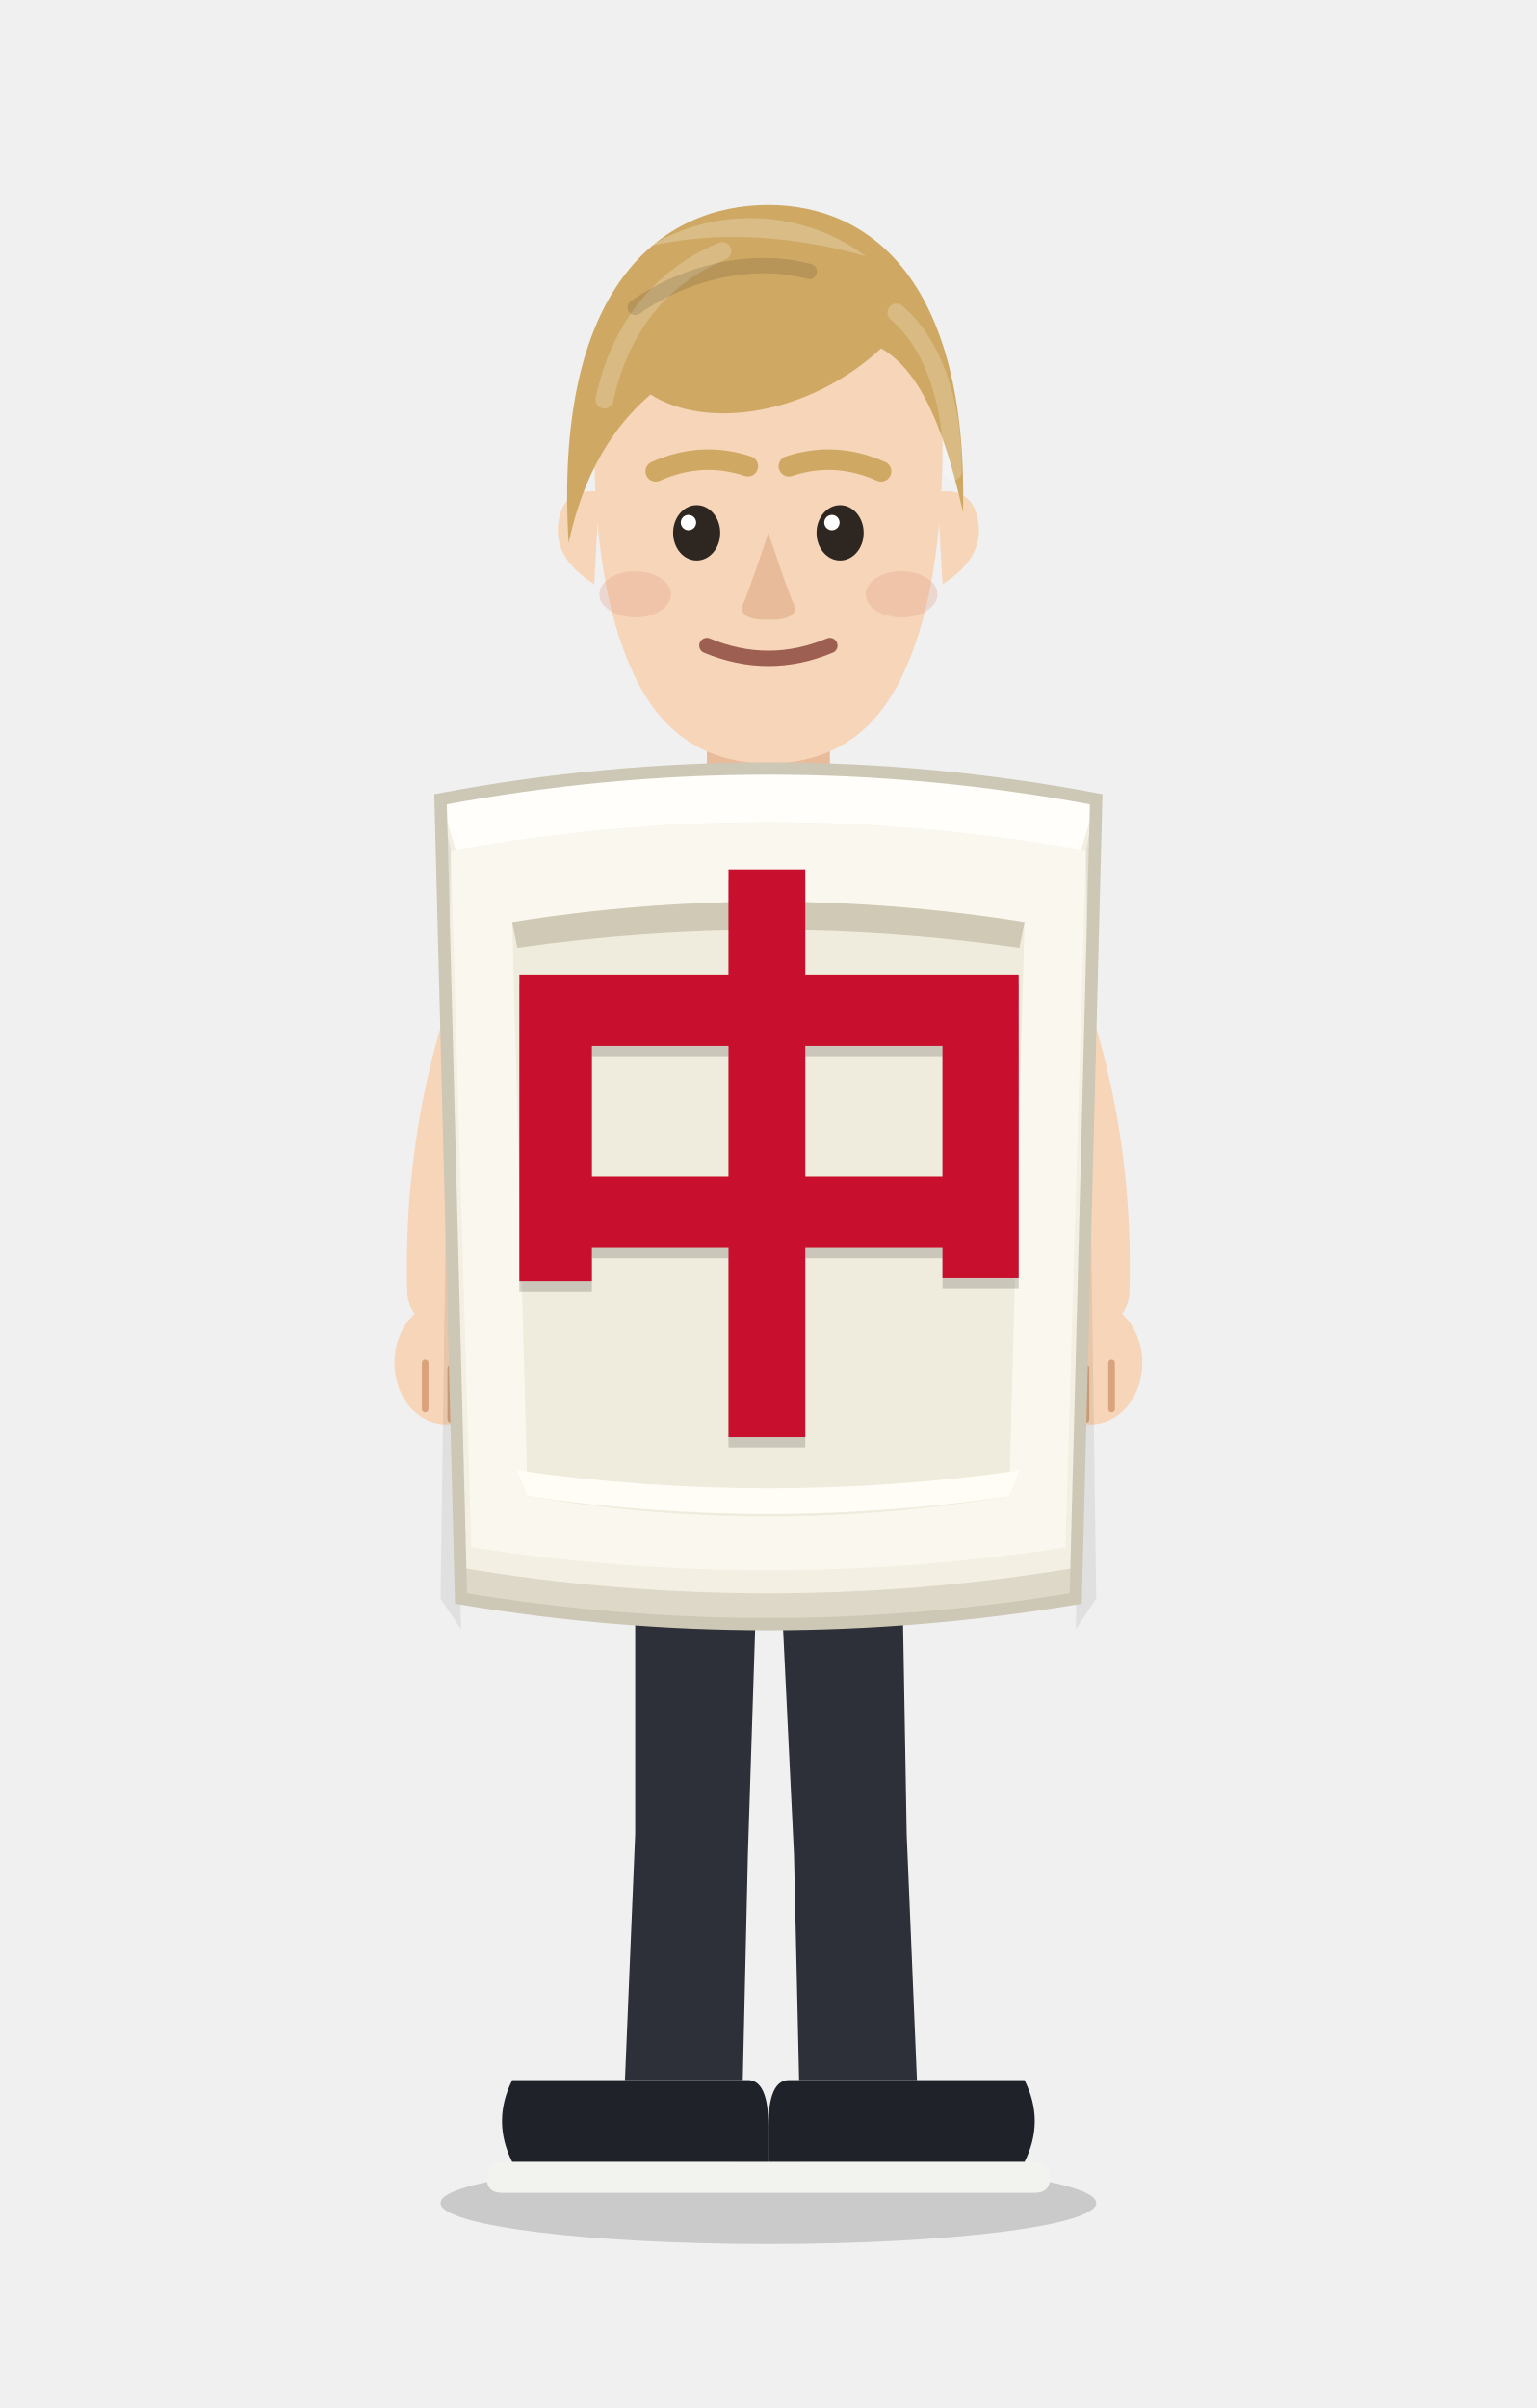
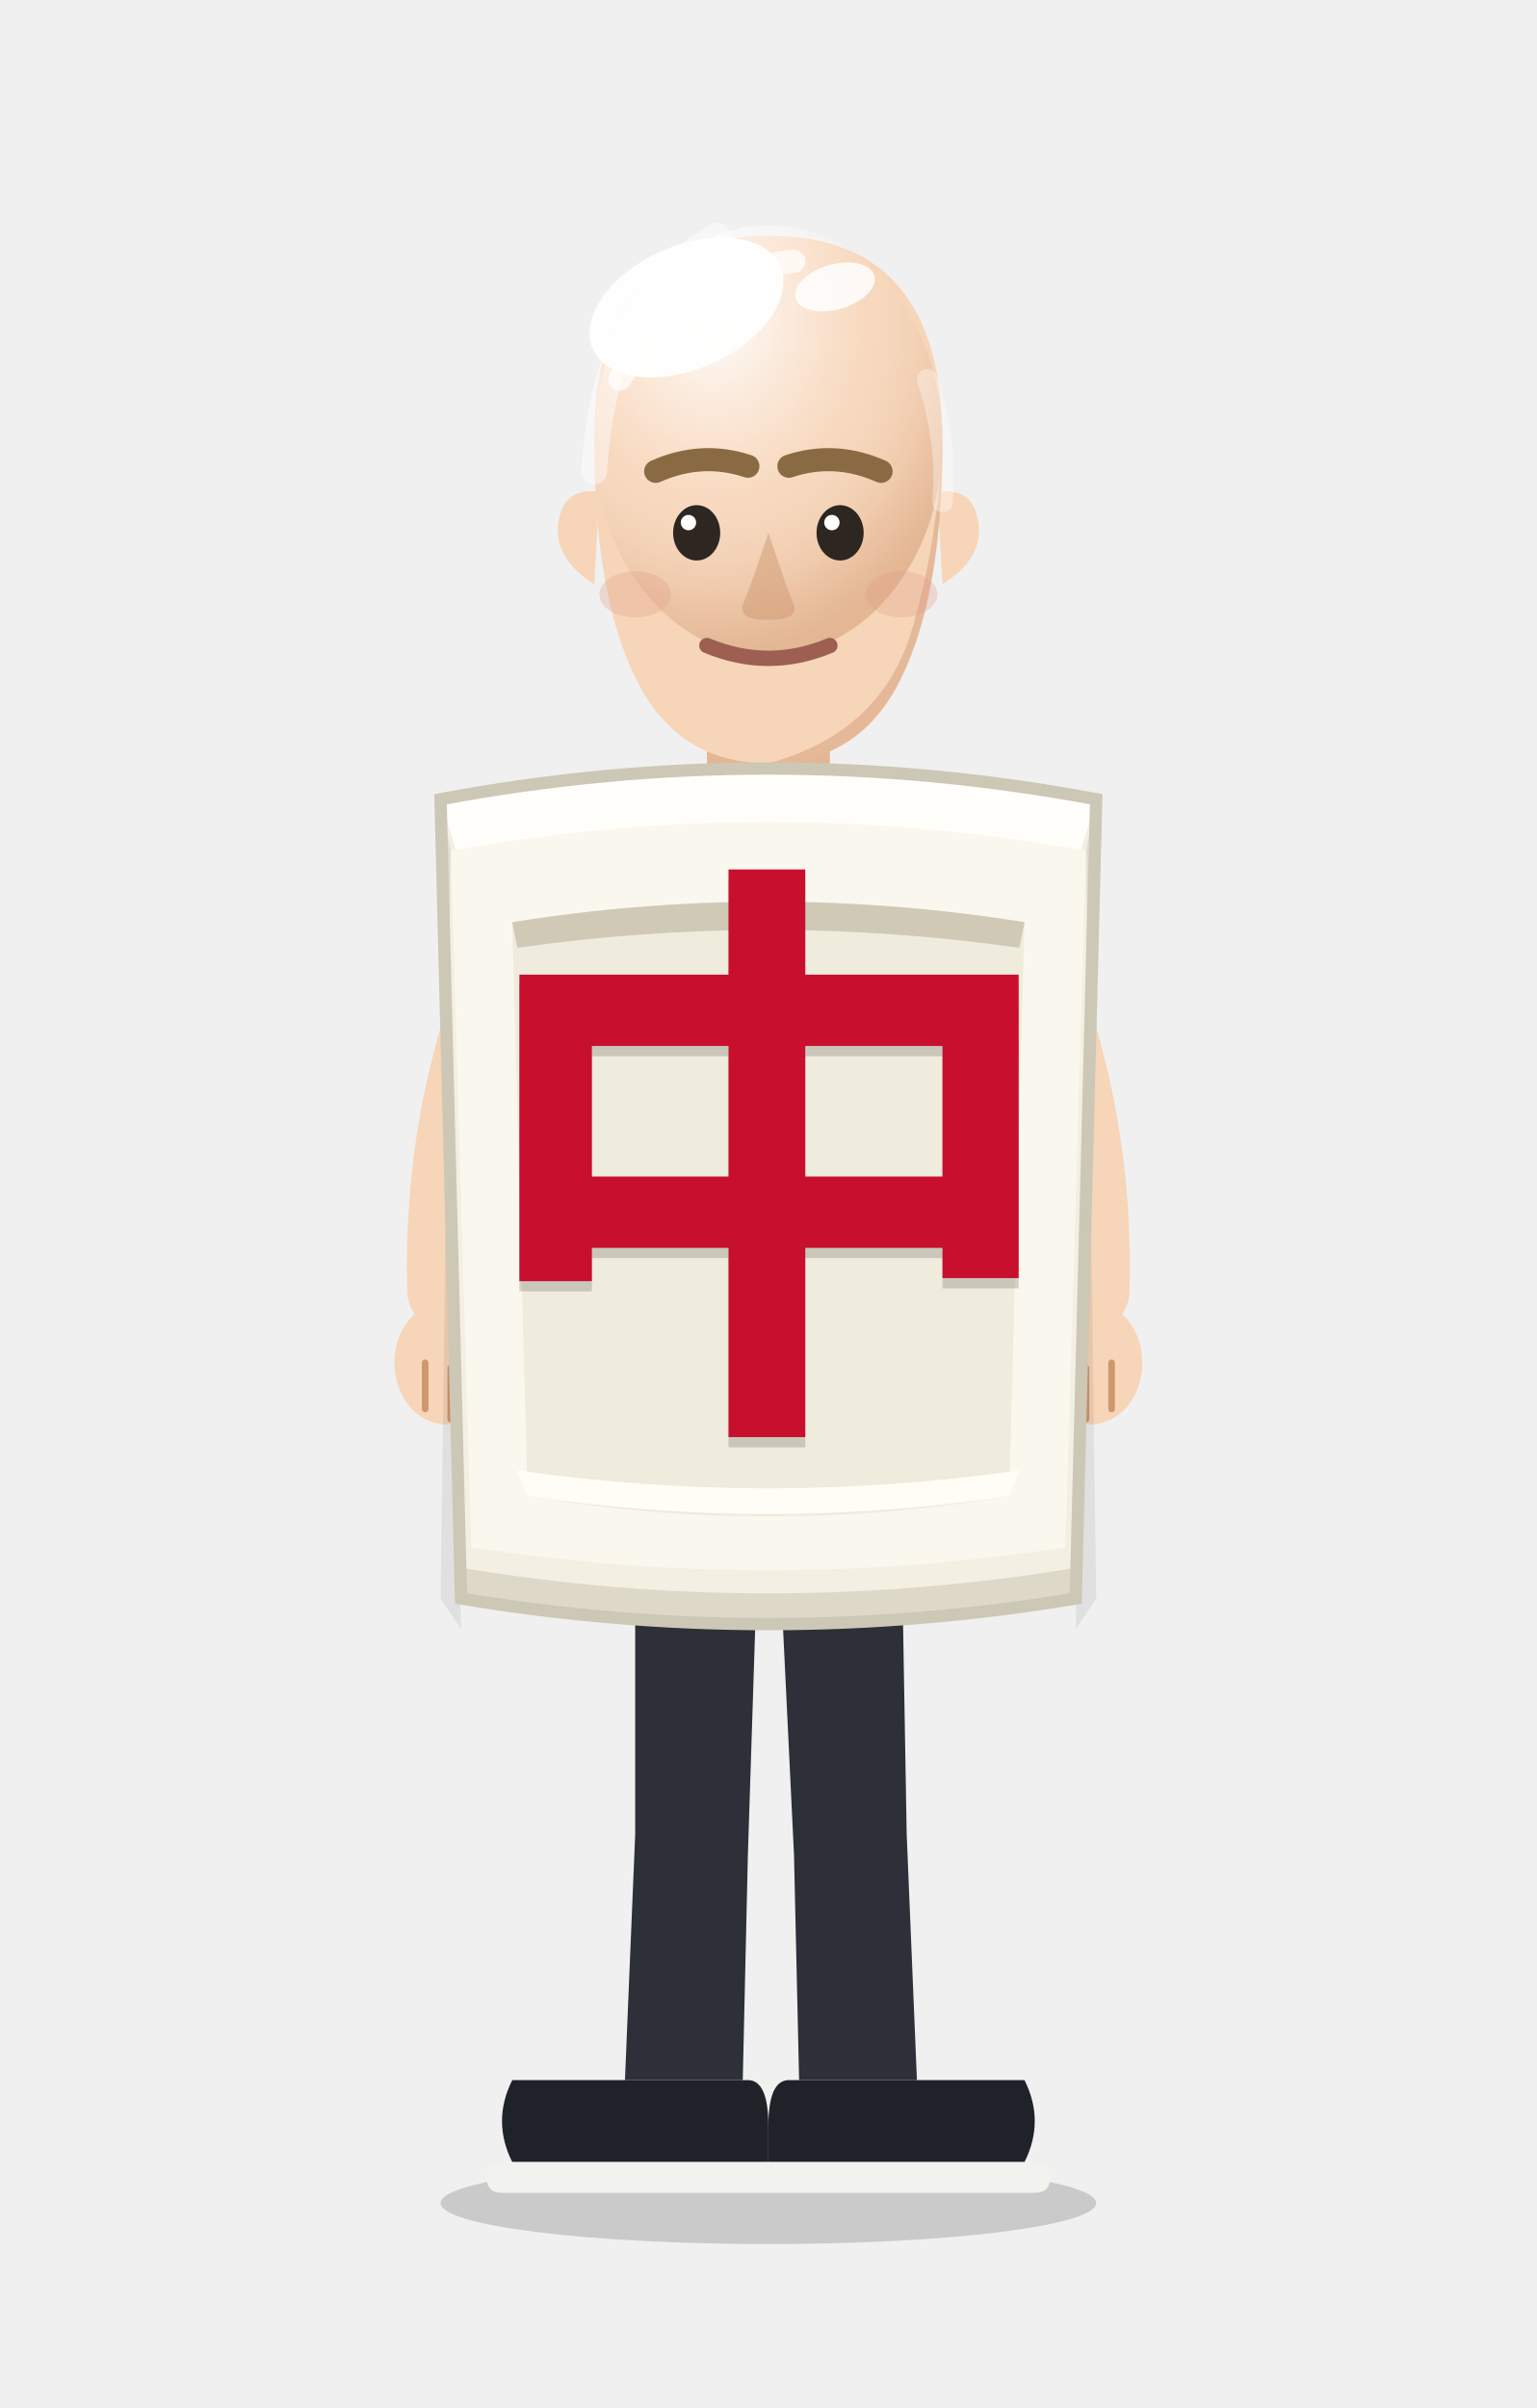
<svg xmlns="http://www.w3.org/2000/svg" viewBox="0 0 300 470" width="300" height="470">
+   <defs>
+     <radialGradient id="domer" cx=".34" cy=".2" r=".8">
+       <stop offset="0" stop-color="#fff" stop-opacity=".95" />
+       <stop offset=".3" stop-color="#fff" stop-opacity=".45" />
+       <stop offset=".55" stop-color="#fff" stop-opacity=".1" />
+       <stop offset=".85" stop-color="#cf9770" stop-opacity=".25" />
+       <stop offset="1" stop-color="#cf9770" stop-opacity=".5" />
+     </radialGradient>
+   </defs>
  <style>
.b{transform-box:view-box;transform-origin:150px 428px;animation:d 1.9s ease-in-out infinite}
.a{transform-box:fill-box;transform-origin:top center;animation:w 1.9s ease-in-out infinite}
.a2{animation-delay:-.95s}
@keyframes d{0%,100%{transform:rotate(-5deg)}25%{transform:rotate(0) translateY(-8px)}50%{transform:rotate(5deg)}75%{transform:rotate(0) translateY(-8px)}}
@keyframes w{0%,100%{transform:rotate(7deg)}50%{transform:rotate(-11deg)}}
@media (prefers-reduced-motion:reduce){.b,.a{animation:none}}
</style>
  <ellipse cx="150" cy="430" rx="64" ry="8" fill="#000" opacity=".16" />
  <g class="b">
    <path d="M124 300h24l-2 62-1 44h-23l2-48z" fill="#2d3038" />
    <path d="M152 300h24l1 58 2 48h-23l-1-44z" fill="#2d3038" />
    <path d="M100 406h46q4 0 4 9v7h-50q-4-8 0-16Z" fill="#1f2229" />
    <path d="M154 406h46q4 8 0 16h-50v-7q0-9 4-9Z" fill="#1f2229" />
    <path d="M98 422h52v6H98q-3 0-3-3t3-3ZM150 422h52q3 0 3 3t-3 3h-52z" fill="#f2f2ef" />
    <path d="M112 158q38-12 76 0l5 146q-43 9-86 0z" fill="#6d7786" />
    <g class="a">
      <path d="M100 184q-14 32-13 68" fill="none" stroke="#f7d5b8" stroke-width="15" stroke-linecap="round" />
      <ellipse cx="87" cy="266" rx="10" ry="12" fill="#f7d5b8" />
-       <path d="M83 266v9M88 267v10M93 266v8" stroke="#d9a37d" stroke-width="1.3" stroke-linecap="round" />
+       <path d="M83 266v9M88 267v10M93 266v8" stroke="#cf9770" stroke-width="1.3" stroke-linecap="round" />
    </g>
    <g class="a a2">
      <path d="M200 184q14 32 13 68" fill="none" stroke="#f7d5b8" stroke-width="15" stroke-linecap="round" />
      <ellipse cx="213" cy="266" rx="10" ry="12" fill="#f7d5b8" />
-       <path d="M207 266v8M212 267v10M217 266v9" stroke="#d9a37d" stroke-width="1.3" stroke-linecap="round" />
+       <path d="M207 266v8M212 267v10M217 266v9" stroke="#cf9770" stroke-width="1.3" stroke-linecap="round" />
    </g>
    <path d="M138 140h24v30q0 8-12 8t-12-8z" fill="#f7d5b8" />
-     <path d="M138 152q12 9 24 0v-12h-24z" fill="#d9a37d" opacity=".5" />
+     <path d="M138 152q12 9 24 0v-12h-24z" fill="#cf9770" opacity=".5" />
    <path d="M150 46q34 0 34 40 0 28-7 44-8 19-27 19t-27-19q-7-16-7-44 0-40 34-40Z" fill="#f7d5b8" />
    <path d="M117 96q-7-1-8 6t7 12M183 96q7-1 8 6t-7 12" fill="#f7d5b8" />
-     <path d="M111 106c-3-50 18-66 39-66 20 0 39 15 38 60-4-18-9-28-16-32-14 13-34 16-45 9-7 6-13 15-16 29Z" fill="#cfa964" />
-     <path d="M127 48c13-8 30-7 42 2-14-4-29-5-42-2Z" fill="#fff" opacity=".22" />
-     <path d="M118 78c3-14 11-24 23-29M186 92c0-14-4-25-11-31" fill="none" stroke="#fff" stroke-opacity=".2" stroke-width="3.5" stroke-linecap="round" />
-     <path d="M124 60c10-7 23-10 34-7" fill="none" stroke="#000" stroke-opacity=".12" stroke-width="3" stroke-linecap="round" />
-     <path d="M128 92q9-4 18-1M172 92q-9-4-18-1" fill="none" stroke="#cfa964" stroke-width="4" stroke-linecap="round" />
+     <ellipse cx="150" cy="86" rx="34" ry="42" fill="url(#domer)" />
+     <path d="M184 86q0 28-7 44-8 19-27 19 22-6 28-26 5-17 6-37Z" fill="#cf9770" opacity=".45" />
+     <ellipse cx="134" cy="60" rx="20" ry="12" fill="#fff" opacity=".95" transform="rotate(-24 134 60)" />
+     <ellipse cx="163" cy="56" rx="8" ry="4.4" fill="#fff" opacity=".85" transform="rotate(-16 163 56)" />
+     <path d="M116 92q2-34 24-46" fill="none" stroke="#fff" stroke-opacity=".45" stroke-width="5" stroke-linecap="round" />
+     <path d="M121 74q13-21 34-23" fill="none" stroke="#fff" stroke-opacity=".7" stroke-width="4.5" stroke-linecap="round" />
+     <path d="M181 74q4 12 3 24" fill="none" stroke="#fff" stroke-opacity=".35" stroke-width="4" stroke-linecap="round" />
+     <path d="M128 92q9-4 18-1M172 92q-9-4-18-1" fill="none" stroke="#8a6a42" stroke-width="4.5" stroke-linecap="round" />
    <ellipse cx="136" cy="104" rx="4.6" ry="5.4" fill="#2e2620" />
    <ellipse cx="164" cy="104" rx="4.6" ry="5.4" fill="#2e2620" />
    <circle cx="134.4" cy="102" r="1.5" fill="#fff" />
    <circle cx="162.4" cy="102" r="1.5" fill="#fff" />
-     <path d="M150 104q4 12 5 14 1 3-5 3t-5-3q1-2 5-14Z" fill="#d9a37d" opacity=".5" />
+     <path d="M150 104q4 12 5 14 1 3-5 3t-5-3q1-2 5-14Z" fill="#cf9770" opacity=".5" />
    <path d="M138 126q12 5 24 0" fill="none" stroke="#9c5f52" stroke-width="3" stroke-linecap="round" />
    <ellipse cx="124" cy="116" rx="7" ry="4.5" fill="#e09a86" opacity=".3" />
    <ellipse cx="176" cy="116" rx="7" ry="4.5" fill="#e09a86" opacity=".3" />
    <path d="M86 156q64-12 128 0l-4 156q-60 10-120 0Z" fill="#f3efe2" />
    <path d="M86 156q64-12 128 0l-3 10q-61-11-122 0Z" fill="#fffefa" />
    <path d="M88 166q62-11 124 0l-4 136q-58 9-116 0Z" fill="#faf7ee" />
    <path d="M90 306q60 10 120 0l-1 6q-59 10-118 0Z" fill="#ddd8c8" />
    <path d="M86 156l2 10-2 146 4 6-4-162ZM214 156l-2 10 2 146-4 6 4-162Z" fill="#000" opacity=".07" />
    <path d="M100 180q50-8 100 0l-3 112q-47 8-94 0Z" fill="#efebdd" />
    <path d="M100 180q50-8 100 0l-1 5q-49-7-98 0Z" fill="#cfc9b6" />
    <path d="M101 287q49 7 98 0l-2 5q-47 7-94 0Z" fill="#fffdf6" />
    <text x="150" y="272" text-anchor="middle" font-family="Noto Serif TC,Songti SC,SimSun,MS Mincho,serif" font-size="118" font-weight="700" fill="#000" opacity=".16">中</text>
    <text x="150" y="270" text-anchor="middle" font-family="Noto Serif TC,Songti SC,SimSun,MS Mincho,serif" font-size="118" font-weight="700" fill="#c8102e">中</text>
    <path d="M86 156q64-12 128 0l-4 156q-60 10-120 0Z" fill="none" stroke="#cdc7b5" stroke-width="2.4" />
  </g>
</svg>
